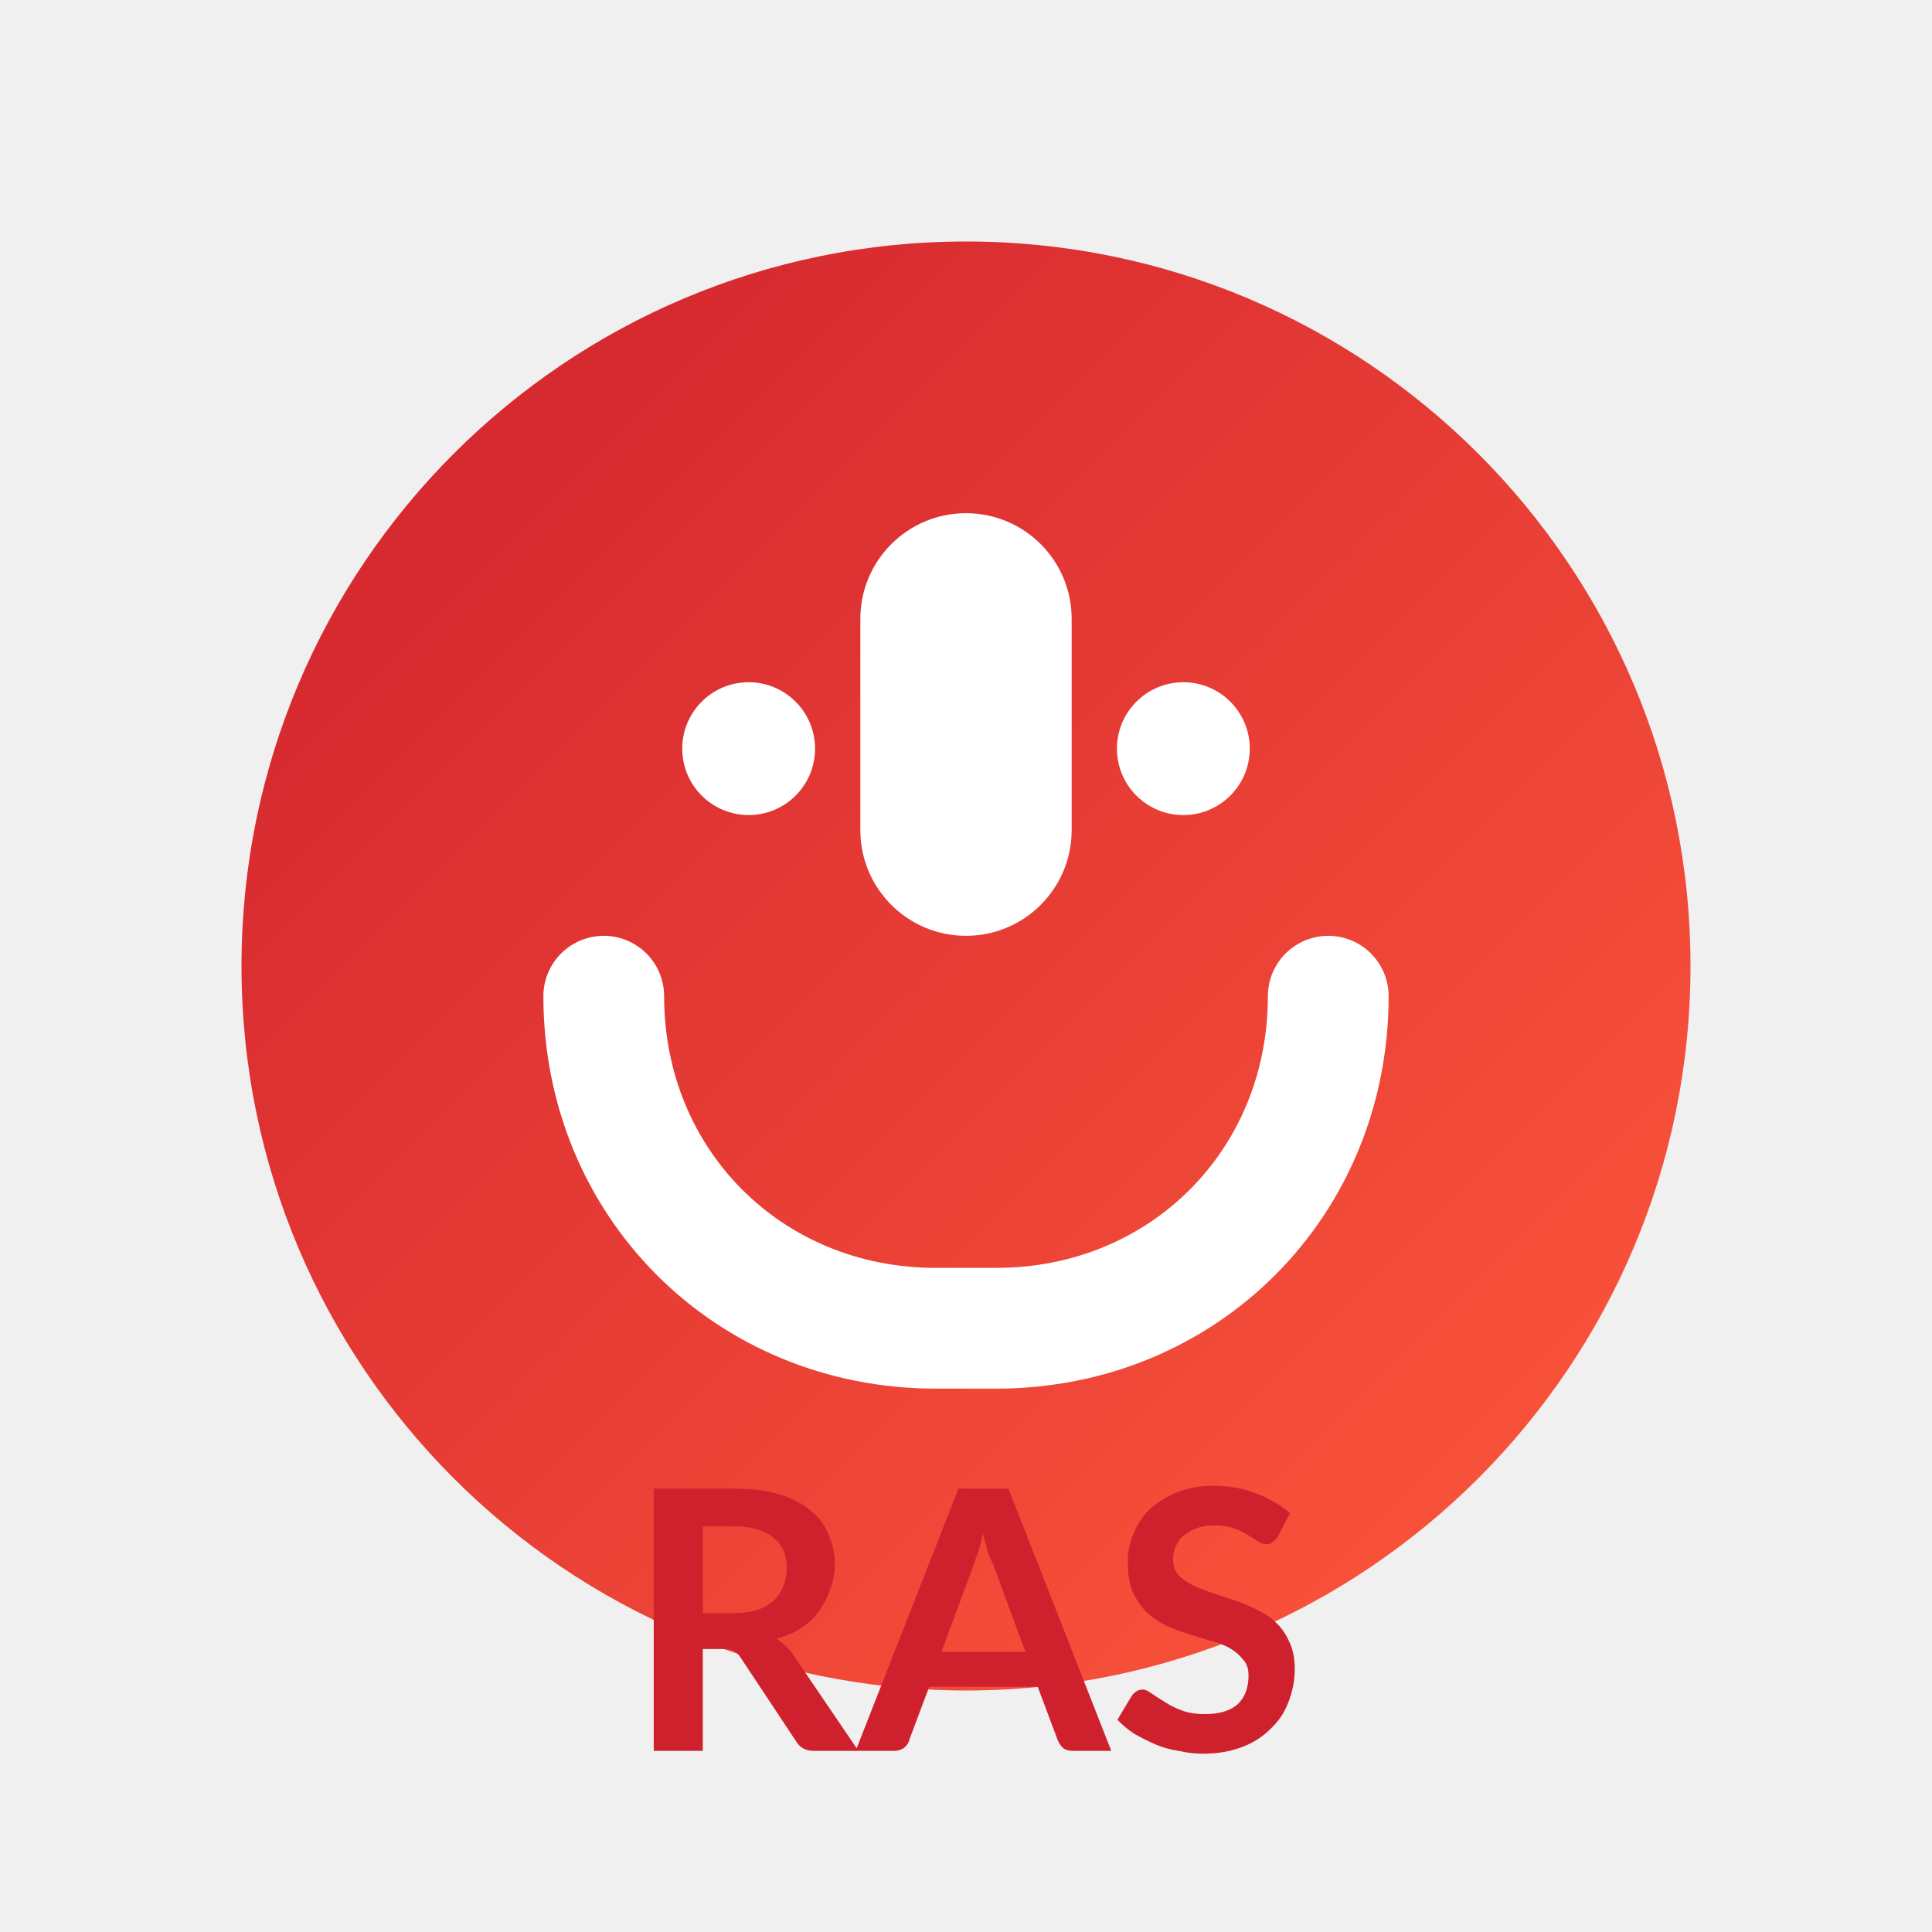
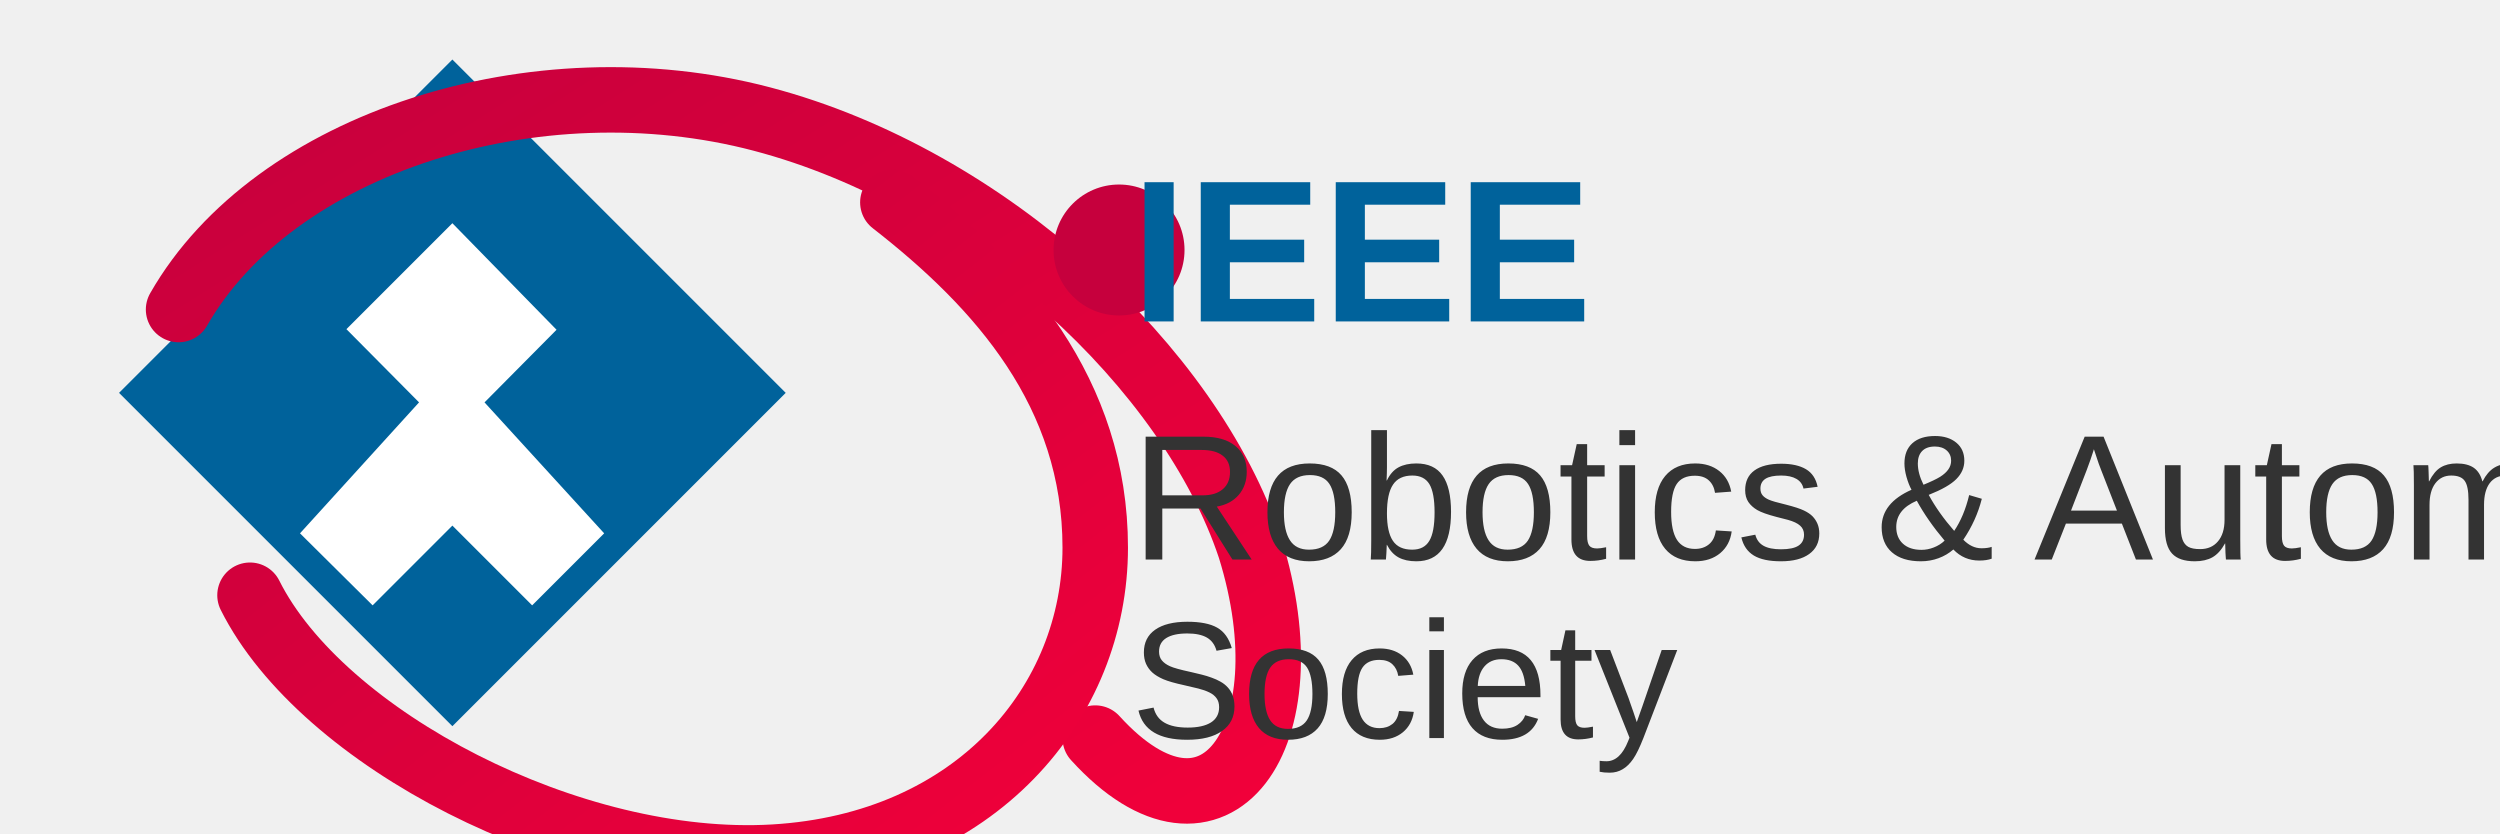
- <svg xmlns="http://www.w3.org/2000/svg" viewBox="0 0 32 32">
+ <svg xmlns="http://www.w3.org/2000/svg" viewBox="0 0 420 140" role="img" aria-labelledby="title">
  <defs>
-     <linearGradient id="rasGradient" x1="0%" x2="100%" y1="0%" y2="100%">
-       <stop offset="0%" stop-color="#cf202e" />
-       <stop offset="100%" stop-color="#ff5a3c" />
+     <linearGradient id="rasStroke" x1="0%" y1="0%" x2="100%" y2="100%">
+       <stop offset="0%" stop-color="#C6003D" />
+       <stop offset="100%" stop-color="#F1003A" />
    </linearGradient>
  </defs>
-   <circle cx="16" cy="16" r="12" fill="url(#rasGradient)" />
-   <rect x="14.25" y="8.5" width="3.5" height="7" rx="1.75" fill="#fff" />
-   <path d="M10 16.5c0 3.1 2.4 5.5 5.5 5.5h1c3.1 0 5.5-2.4 5.5-5.5" fill="none" stroke="#fff" stroke-width="2" stroke-linecap="round" />
-   <circle cx="12.4" cy="12.4" r="1.1" fill="#fff" />
-   <circle cx="19.6" cy="12.4" r="1.1" fill="#fff" />
-   <text x="16" y="29" font-family="'Lato', 'Segoe UI', sans-serif" font-size="6" font-weight="700" text-anchor="middle" fill="#cf202e">RAS</text>
+   <g transform="translate(20 10)">
+     <g transform="translate(0 0)">
+       <polygon points="56 0 112 56 56 112 0 56" fill="#00629B" />
+       <path d="M56 27.5 38.2 45.3l12.2 12.3L30.4 79.6l12.2 12.1L56 78.3l13.4 13.4 12.1-12.1L61.4 57.6l12.1-12.2Z" fill="#fff" />
+     </g>
+     <g fill="none" stroke="url(#rasStroke)" stroke-linecap="round" stroke-linejoin="round">
+       <path d="M10 42C26 14 70 0 108 10c38 10 72 42 82 72 10 32-6 54-26 32" stroke-width="11" />
+       <path d="M22 90c12 24 54 46 88 44s54-26 54-52c0-26-16-44-34-58" stroke-width="11" />
+     </g>
+     <circle cx="168" cy="32" r="11" fill="#C6003D" />
+   </g>
+   <g font-family="'Helvetica Neue', Arial, sans-serif" font-weight="700" font-size="34" transform="translate(190 54)">
+     <text fill="#00629B">IEEE</text>
+   </g>
+   <g font-family="'Helvetica Neue', Arial, sans-serif" font-size="30" transform="translate(190 94)">
+     <text fill="#333333">Robotics &amp; Automation</text>
+   </g>
+   <g font-family="'Helvetica Neue', Arial, sans-serif" font-size="28" transform="translate(190 124)">
+     <text fill="#333333">Society</text>
+   </g>
</svg>
